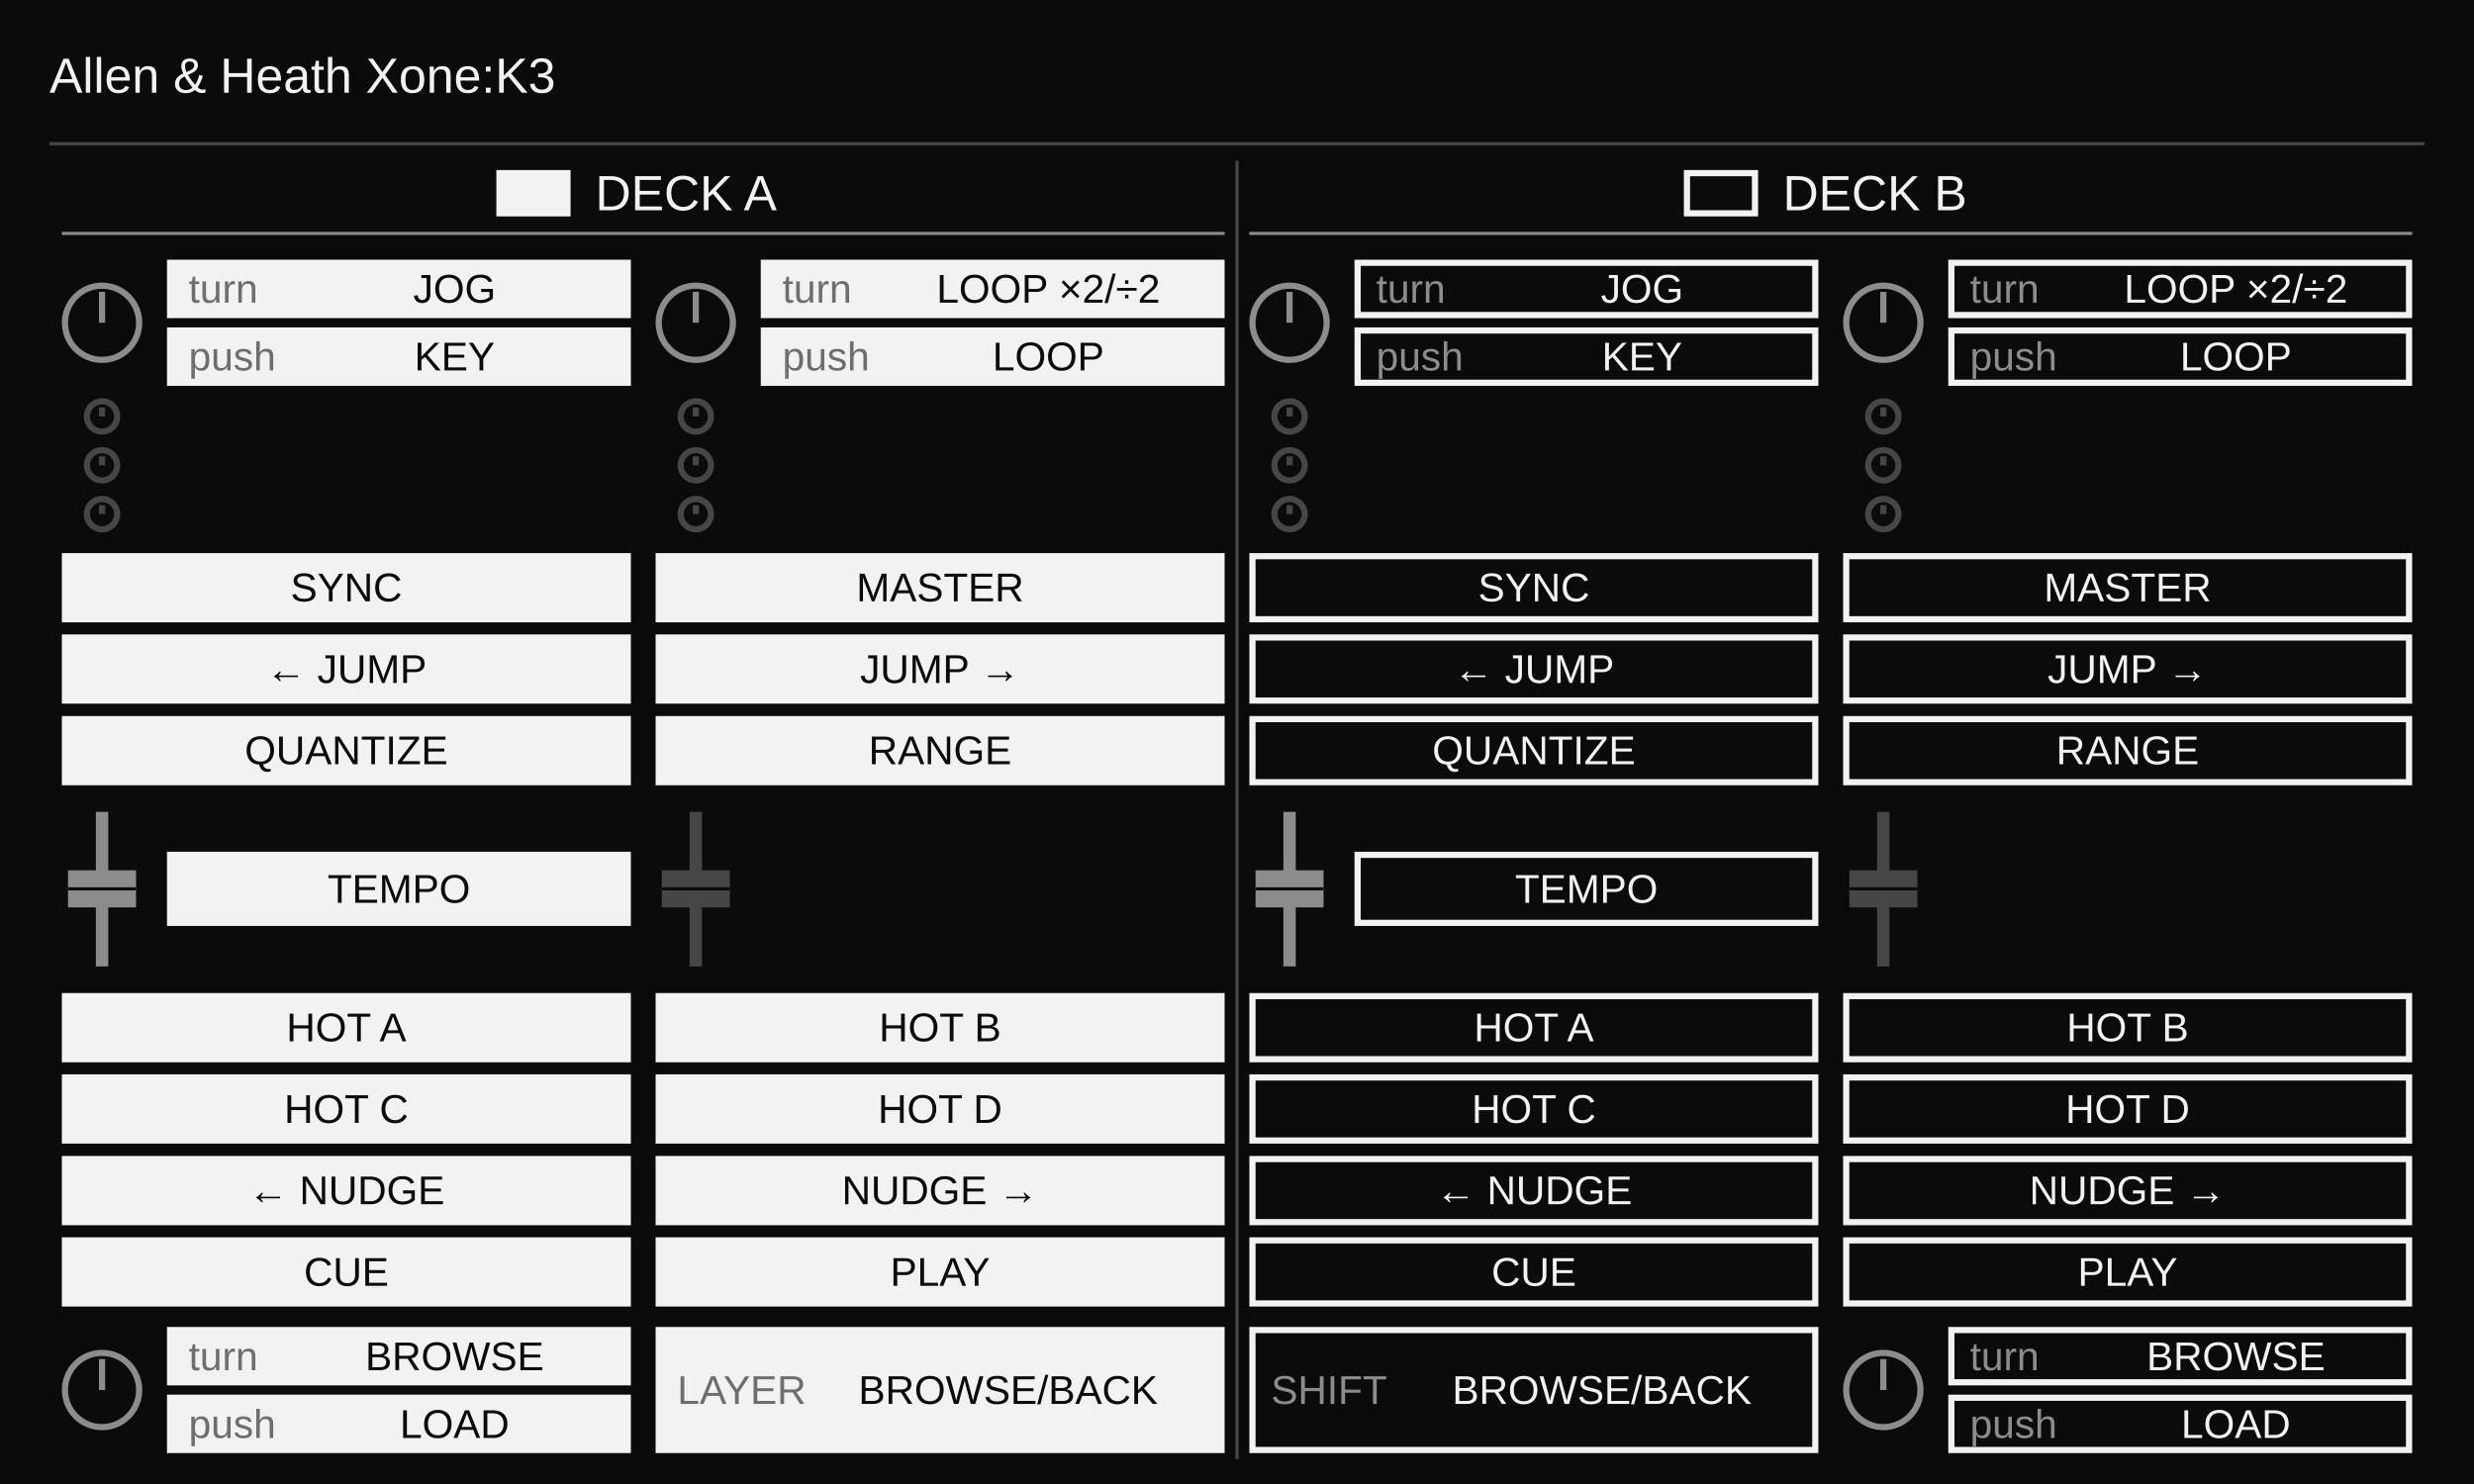
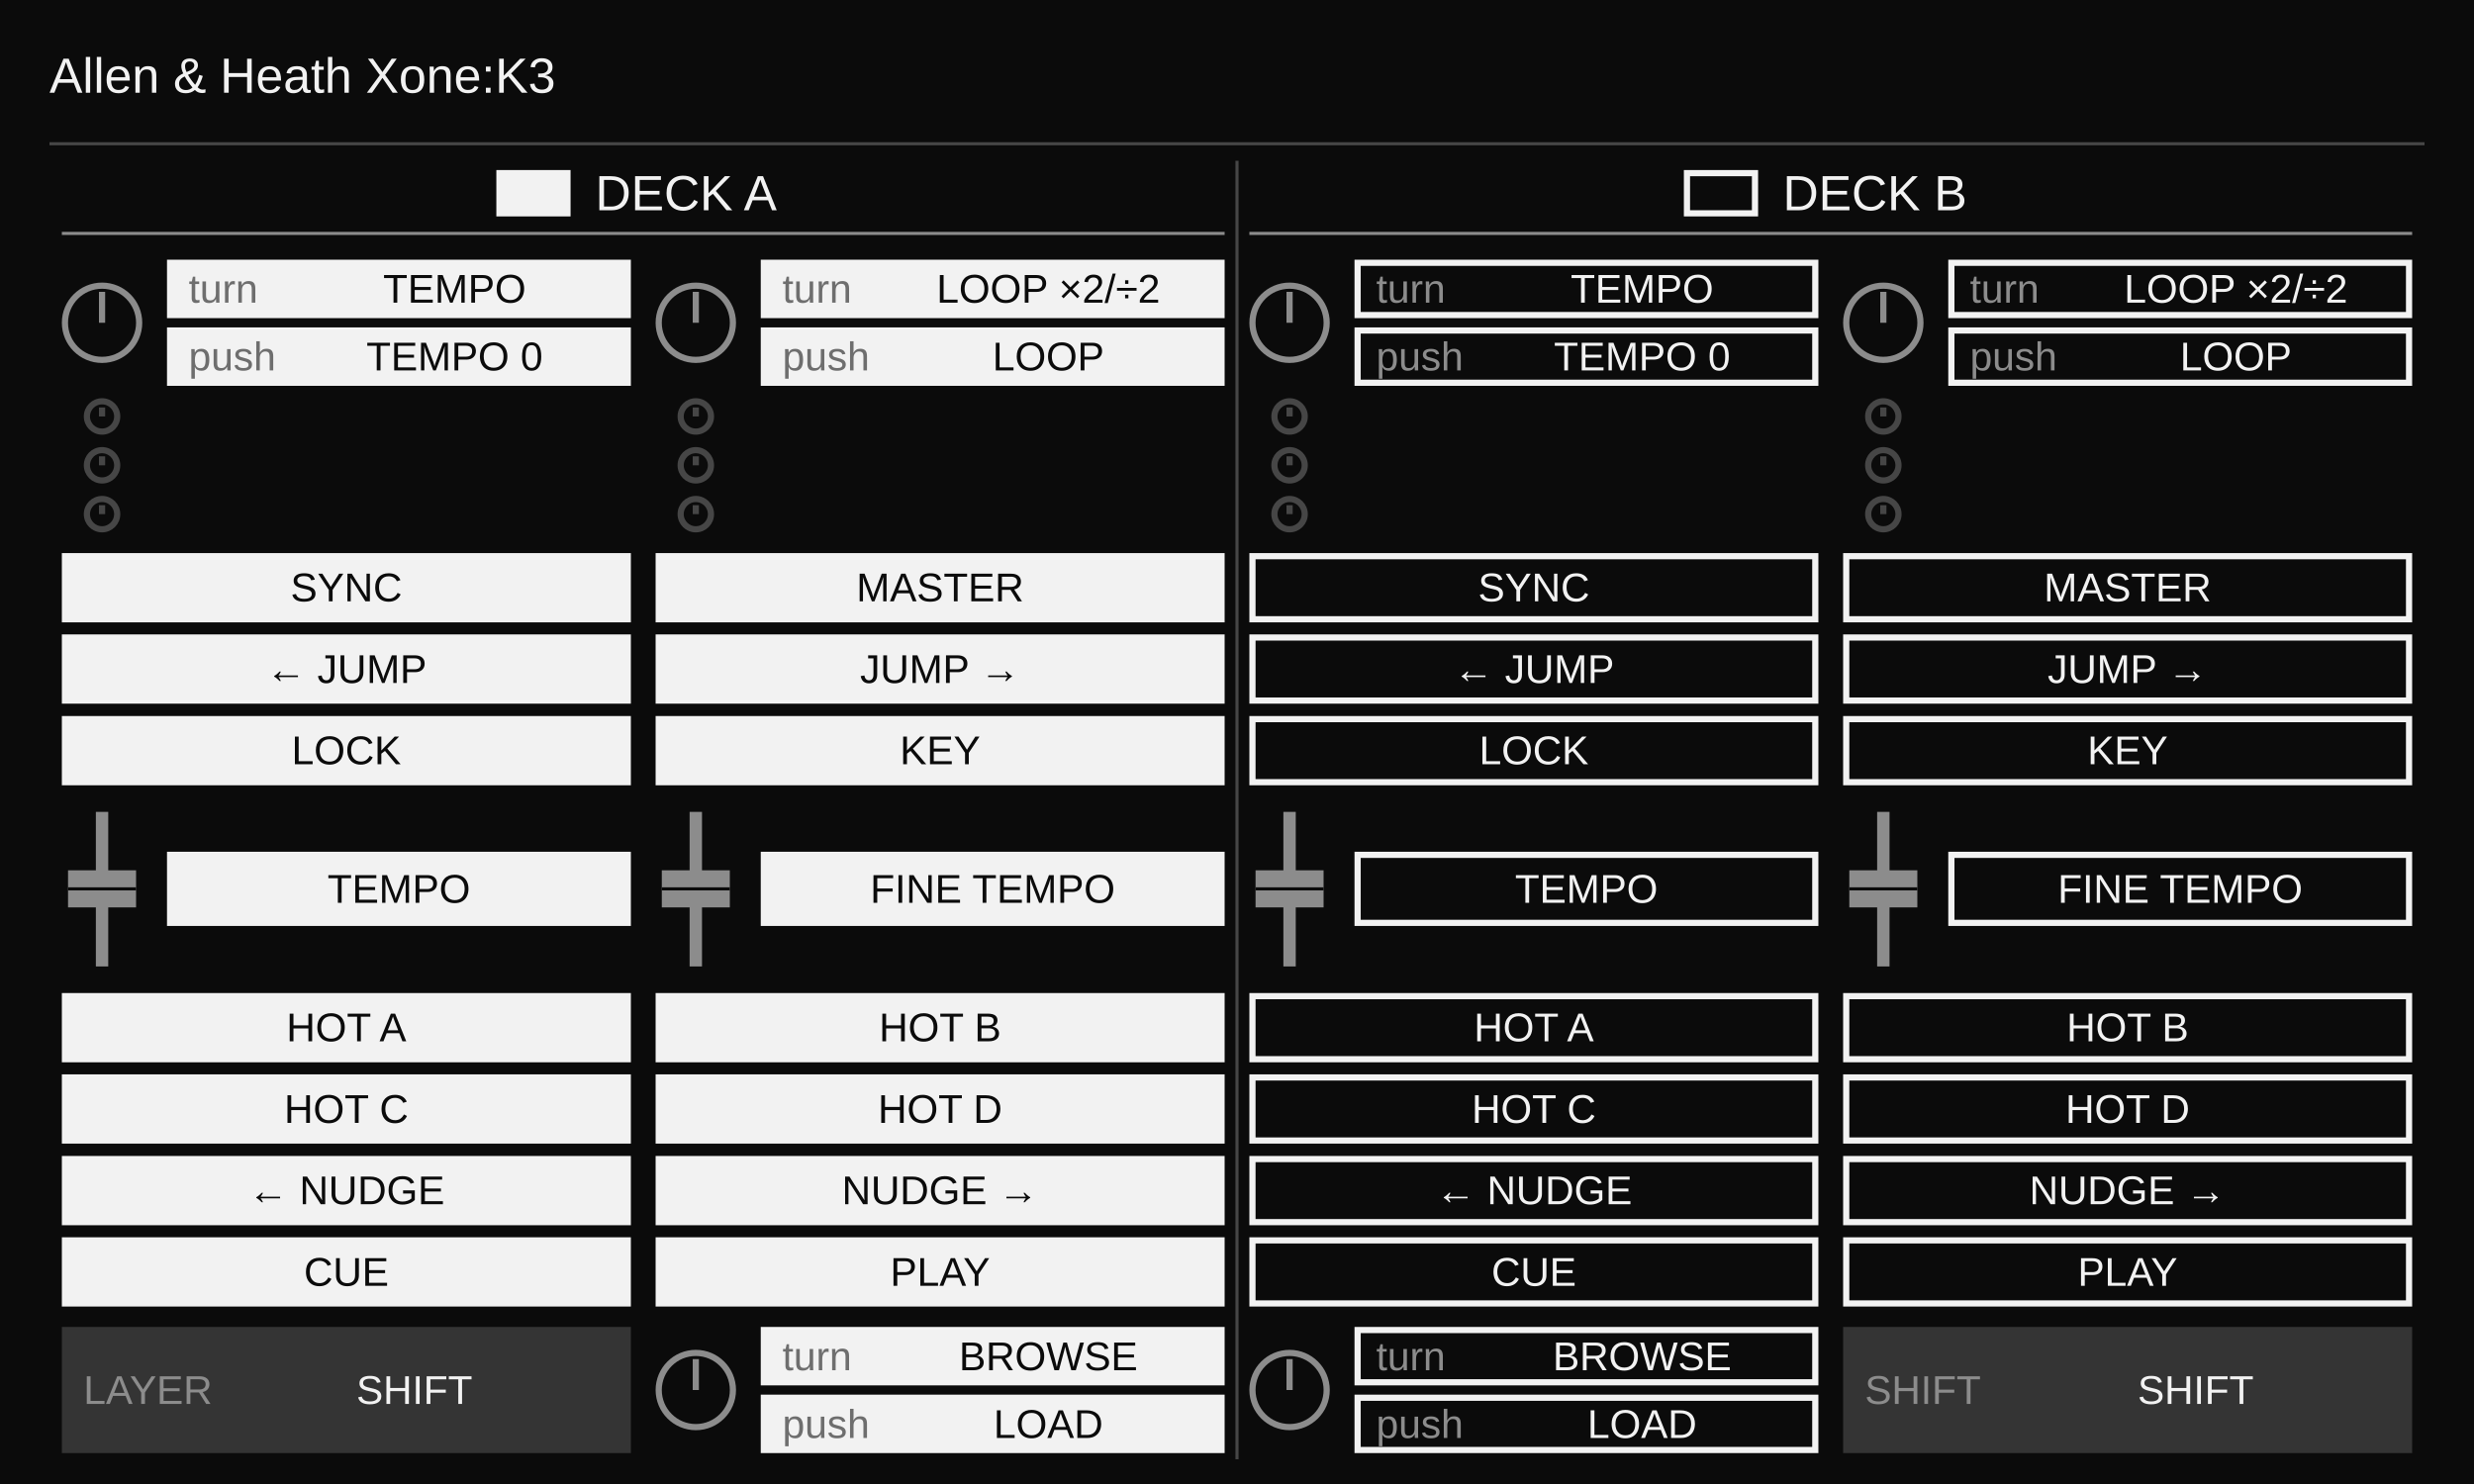
<svg xmlns="http://www.w3.org/2000/svg" width="800" height="480" viewBox="0 0 800 480" font-family="Geist, 'Helvetica Neue', Arial, sans-serif">
  <rect width="800" height="480" fill="#0b0b0b" />
  <text x="16" y="30" font-size="16" font-weight="500" text-anchor="start" fill="#f2f2f2">Allen &amp; Heath Xone:K3</text>
  <rect x="16" y="46" width="768" height="1" fill="#464646" />
  <rect x="160.5" y="55" width="24" height="15" fill="#f2f2f2" />
  <text x="192.5" y="68" font-size="16" font-weight="500" text-anchor="start" fill="#f2f2f2">DECK A</text>
  <rect x="20" y="75" width="376" height="1" fill="#8c8c8c" />
  <rect x="399.5" y="52" width="1" height="420" fill="#464646" />
  <rect x="545.5" y="56" width="22" height="13" fill="none" stroke="#f2f2f2" stroke-width="2" />
  <text x="576.5" y="68" font-size="16" font-weight="500" text-anchor="start" fill="#f2f2f2">DECK B</text>
  <rect x="404" y="75" width="376" height="1" fill="#8c8c8c" />
  <circle cx="33" cy="104.4" r="12" fill="none" stroke="#8c8c8c" stroke-width="2" />
  <rect x="32" y="94.4" width="2" height="10" fill="#8c8c8c" />
  <rect x="54" y="84" width="150" height="18.9" fill="#f2f2f2" />
  <text x="61" y="97.9" font-size="13" font-weight="400" text-anchor="start" fill="#6e6e6e">turn</text>
-   <text x="147" y="97.9" font-size="13" font-weight="400" text-anchor="middle" fill="#0b0b0b">JOG</text>
+   <text x="147" y="97.9" font-size="13" font-weight="400" text-anchor="middle" fill="#0b0b0b">TEMPO</text>
  <rect x="54" y="105.9" width="150" height="18.9" fill="#f2f2f2" />
  <text x="61" y="119.8" font-size="13" font-weight="400" text-anchor="start" fill="#6e6e6e">push</text>
-   <text x="147" y="119.8" font-size="13" font-weight="400" text-anchor="middle" fill="#0b0b0b">KEY</text>
+   <text x="147" y="119.8" font-size="13" font-weight="400" text-anchor="middle" fill="#0b0b0b">TEMPO 0</text>
  <circle cx="225" cy="104.4" r="12" fill="none" stroke="#8c8c8c" stroke-width="2" />
  <rect x="224" y="94.4" width="2" height="10" fill="#8c8c8c" />
  <rect x="246" y="84" width="150" height="18.9" fill="#f2f2f2" />
  <text x="253" y="97.9" font-size="13" font-weight="400" text-anchor="start" fill="#6e6e6e">turn</text>
  <text x="339" y="97.9" font-size="13" font-weight="400" text-anchor="middle" fill="#0b0b0b">LOOP ×2/÷2</text>
  <rect x="246" y="105.9" width="150" height="18.9" fill="#f2f2f2" />
  <text x="253" y="119.8" font-size="13" font-weight="400" text-anchor="start" fill="#6e6e6e">push</text>
  <text x="339" y="119.8" font-size="13" font-weight="400" text-anchor="middle" fill="#0b0b0b">LOOP</text>
  <circle cx="417" cy="104.4" r="12" fill="none" stroke="#8c8c8c" stroke-width="2" />
  <rect x="416" y="94.4" width="2" height="10" fill="#8c8c8c" />
  <rect x="439" y="85" width="148" height="16.9" fill="none" stroke="#f2f2f2" stroke-width="2" />
  <text x="445" y="97.9" font-size="13" font-weight="400" text-anchor="start" fill="#8c8c8c">turn</text>
-   <text x="531" y="97.9" font-size="13" font-weight="400" text-anchor="middle" fill="#f2f2f2">JOG</text>
+   <text x="531" y="97.9" font-size="13" font-weight="400" text-anchor="middle" fill="#f2f2f2">TEMPO</text>
  <rect x="439" y="106.9" width="148" height="16.9" fill="none" stroke="#f2f2f2" stroke-width="2" />
  <text x="445" y="119.8" font-size="13" font-weight="400" text-anchor="start" fill="#8c8c8c">push</text>
-   <text x="531" y="119.8" font-size="13" font-weight="400" text-anchor="middle" fill="#f2f2f2">KEY</text>
+   <text x="531" y="119.8" font-size="13" font-weight="400" text-anchor="middle" fill="#f2f2f2">TEMPO 0</text>
  <circle cx="609" cy="104.4" r="12" fill="none" stroke="#8c8c8c" stroke-width="2" />
  <rect x="608" y="94.4" width="2" height="10" fill="#8c8c8c" />
  <rect x="631" y="85" width="148" height="16.9" fill="none" stroke="#f2f2f2" stroke-width="2" />
  <text x="637" y="97.9" font-size="13" font-weight="400" text-anchor="start" fill="#8c8c8c">turn</text>
  <text x="723" y="97.9" font-size="13" font-weight="400" text-anchor="middle" fill="#f2f2f2">LOOP ×2/÷2</text>
  <rect x="631" y="106.9" width="148" height="16.9" fill="none" stroke="#f2f2f2" stroke-width="2" />
  <text x="637" y="119.8" font-size="13" font-weight="400" text-anchor="start" fill="#8c8c8c">push</text>
  <text x="723" y="119.8" font-size="13" font-weight="400" text-anchor="middle" fill="#f2f2f2">LOOP</text>
  <circle cx="33" cy="134.7" r="4.9" fill="none" stroke="#464646" stroke-width="2" />
  <rect x="32" y="131.8" width="2" height="2.9" fill="#464646" />
  <circle cx="225" cy="134.7" r="4.9" fill="none" stroke="#464646" stroke-width="2" />
  <rect x="224" y="131.8" width="2" height="2.9" fill="#464646" />
  <circle cx="417" cy="134.7" r="4.9" fill="none" stroke="#464646" stroke-width="2" />
  <rect x="416" y="131.8" width="2" height="2.9" fill="#464646" />
  <circle cx="609" cy="134.7" r="4.9" fill="none" stroke="#464646" stroke-width="2" />
  <rect x="608" y="131.8" width="2" height="2.9" fill="#464646" />
  <circle cx="33" cy="150.5" r="4.9" fill="none" stroke="#464646" stroke-width="2" />
  <rect x="32" y="147.6" width="2" height="2.9" fill="#464646" />
  <circle cx="225" cy="150.5" r="4.9" fill="none" stroke="#464646" stroke-width="2" />
  <rect x="224" y="147.6" width="2" height="2.9" fill="#464646" />
  <circle cx="417" cy="150.5" r="4.9" fill="none" stroke="#464646" stroke-width="2" />
  <rect x="416" y="147.6" width="2" height="2.9" fill="#464646" />
  <circle cx="609" cy="150.5" r="4.9" fill="none" stroke="#464646" stroke-width="2" />
  <rect x="608" y="147.6" width="2" height="2.9" fill="#464646" />
  <circle cx="33" cy="166.3" r="4.9" fill="none" stroke="#464646" stroke-width="2" />
  <rect x="32" y="163.4" width="2" height="2.9" fill="#464646" />
  <circle cx="225" cy="166.3" r="4.9" fill="none" stroke="#464646" stroke-width="2" />
  <rect x="224" y="163.4" width="2" height="2.9" fill="#464646" />
  <circle cx="417" cy="166.3" r="4.9" fill="none" stroke="#464646" stroke-width="2" />
  <rect x="416" y="163.4" width="2" height="2.9" fill="#464646" />
  <circle cx="609" cy="166.3" r="4.9" fill="none" stroke="#464646" stroke-width="2" />
  <rect x="608" y="163.4" width="2" height="2.9" fill="#464646" />
  <rect x="20" y="178.9" width="184" height="22.4" fill="#f2f2f2" />
  <text x="112" y="194.5" font-size="13" font-weight="400" text-anchor="middle" fill="#0b0b0b">SYNC</text>
  <rect x="212" y="178.9" width="184" height="22.4" fill="#f2f2f2" />
  <text x="304" y="194.5" font-size="13" font-weight="400" text-anchor="middle" fill="#0b0b0b">MASTER</text>
  <rect x="405" y="179.9" width="182" height="20.4" fill="none" stroke="#f2f2f2" stroke-width="2" />
  <text x="496" y="194.5" font-size="13" font-weight="400" text-anchor="middle" fill="#f2f2f2">SYNC</text>
  <rect x="597" y="179.9" width="182" height="20.4" fill="none" stroke="#f2f2f2" stroke-width="2" />
  <text x="688" y="194.5" font-size="13" font-weight="400" text-anchor="middle" fill="#f2f2f2">MASTER</text>
  <rect x="20" y="205.2" width="184" height="22.4" fill="#f2f2f2" />
  <text x="112" y="220.9" font-size="13" font-weight="400" text-anchor="middle" fill="#0b0b0b">← JUMP</text>
  <rect x="212" y="205.2" width="184" height="22.4" fill="#f2f2f2" />
  <text x="304" y="220.9" font-size="13" font-weight="400" text-anchor="middle" fill="#0b0b0b">JUMP →</text>
  <rect x="405" y="206.2" width="182" height="20.4" fill="none" stroke="#f2f2f2" stroke-width="2" />
  <text x="496" y="220.9" font-size="13" font-weight="400" text-anchor="middle" fill="#f2f2f2">← JUMP</text>
  <rect x="597" y="206.2" width="182" height="20.4" fill="none" stroke="#f2f2f2" stroke-width="2" />
  <text x="688" y="220.9" font-size="13" font-weight="400" text-anchor="middle" fill="#f2f2f2">JUMP →</text>
  <rect x="20" y="231.6" width="184" height="22.4" fill="#f2f2f2" />
-   <text x="112" y="247.2" font-size="13" font-weight="400" text-anchor="middle" fill="#0b0b0b">QUANTIZE</text>
+   <text x="112" y="247.2" font-size="13" font-weight="400" text-anchor="middle" fill="#0b0b0b">LOCK</text>
  <rect x="212" y="231.6" width="184" height="22.4" fill="#f2f2f2" />
-   <text x="304" y="247.2" font-size="13" font-weight="400" text-anchor="middle" fill="#0b0b0b">RANGE</text>
+   <text x="304" y="247.2" font-size="13" font-weight="400" text-anchor="middle" fill="#0b0b0b">KEY</text>
  <rect x="405" y="232.6" width="182" height="20.4" fill="none" stroke="#f2f2f2" stroke-width="2" />
-   <text x="496" y="247.2" font-size="13" font-weight="400" text-anchor="middle" fill="#f2f2f2">QUANTIZE</text>
+   <text x="496" y="247.2" font-size="13" font-weight="400" text-anchor="middle" fill="#f2f2f2">LOCK</text>
  <rect x="597" y="232.6" width="182" height="20.4" fill="none" stroke="#f2f2f2" stroke-width="2" />
-   <text x="688" y="247.2" font-size="13" font-weight="400" text-anchor="middle" fill="#f2f2f2">RANGE</text>
+   <text x="688" y="247.2" font-size="13" font-weight="400" text-anchor="middle" fill="#f2f2f2">KEY</text>
  <rect x="31" y="262.6" width="4" height="50" fill="#8c8c8c" />
  <rect x="22" y="281.5" width="22" height="12" fill="#8c8c8c" />
  <rect x="22" y="287" width="22" height="1" fill="#0b0b0b" />
  <rect x="54" y="275.5" width="150" height="24" fill="#f2f2f2" />
  <text x="129" y="292" font-size="13" font-weight="400" text-anchor="middle" fill="#0b0b0b">TEMPO</text>
-   <rect x="223" y="262.6" width="4" height="50" fill="#464646" />
-   <rect x="214" y="281.5" width="22" height="12" fill="#464646" />
+   <rect x="223" y="262.6" width="4" height="50" fill="#8c8c8c" />
+   <rect x="214" y="281.5" width="22" height="12" fill="#8c8c8c" />
  <rect x="214" y="287" width="22" height="1" fill="#0b0b0b" />
+   <rect x="246" y="275.5" width="150" height="24" fill="#f2f2f2" />
+   <text x="321" y="292" font-size="13" font-weight="400" text-anchor="middle" fill="#0b0b0b">FINE TEMPO</text>
  <rect x="415" y="262.6" width="4" height="50" fill="#8c8c8c" />
  <rect x="406" y="281.5" width="22" height="12" fill="#8c8c8c" />
  <rect x="406" y="287" width="22" height="1" fill="#0b0b0b" />
  <rect x="439" y="276.5" width="148" height="22" fill="none" stroke="#f2f2f2" stroke-width="2" />
  <text x="513" y="292" font-size="13" font-weight="400" text-anchor="middle" fill="#f2f2f2">TEMPO</text>
-   <rect x="607" y="262.6" width="4" height="50" fill="#464646" />
-   <rect x="598" y="281.5" width="22" height="12" fill="#464646" />
+   <rect x="607" y="262.6" width="4" height="50" fill="#8c8c8c" />
+   <rect x="598" y="281.5" width="22" height="12" fill="#8c8c8c" />
  <rect x="598" y="287" width="22" height="1" fill="#0b0b0b" />
+   <rect x="631" y="276.5" width="148" height="22" fill="none" stroke="#f2f2f2" stroke-width="2" />
+   <text x="705" y="292" font-size="13" font-weight="400" text-anchor="middle" fill="#f2f2f2">FINE TEMPO</text>
  <rect x="20" y="321.2" width="184" height="22.4" fill="#f2f2f2" />
  <text x="112" y="336.8" font-size="13" font-weight="400" text-anchor="middle" fill="#0b0b0b">HOT A</text>
  <rect x="212" y="321.2" width="184" height="22.4" fill="#f2f2f2" />
  <text x="304" y="336.8" font-size="13" font-weight="400" text-anchor="middle" fill="#0b0b0b">HOT B</text>
  <rect x="405" y="322.2" width="182" height="20.4" fill="none" stroke="#f2f2f2" stroke-width="2" />
  <text x="496" y="336.8" font-size="13" font-weight="400" text-anchor="middle" fill="#f2f2f2">HOT A</text>
  <rect x="597" y="322.2" width="182" height="20.4" fill="none" stroke="#f2f2f2" stroke-width="2" />
  <text x="688" y="336.8" font-size="13" font-weight="400" text-anchor="middle" fill="#f2f2f2">HOT B</text>
  <rect x="20" y="347.5" width="184" height="22.4" fill="#f2f2f2" />
  <text x="112" y="363.2" font-size="13" font-weight="400" text-anchor="middle" fill="#0b0b0b">HOT C</text>
  <rect x="212" y="347.5" width="184" height="22.4" fill="#f2f2f2" />
  <text x="304" y="363.2" font-size="13" font-weight="400" text-anchor="middle" fill="#0b0b0b">HOT D</text>
  <rect x="405" y="348.5" width="182" height="20.4" fill="none" stroke="#f2f2f2" stroke-width="2" />
  <text x="496" y="363.2" font-size="13" font-weight="400" text-anchor="middle" fill="#f2f2f2">HOT C</text>
  <rect x="597" y="348.5" width="182" height="20.4" fill="none" stroke="#f2f2f2" stroke-width="2" />
  <text x="688" y="363.2" font-size="13" font-weight="400" text-anchor="middle" fill="#f2f2f2">HOT D</text>
  <rect x="20" y="373.9" width="184" height="22.4" fill="#f2f2f2" />
  <text x="112" y="389.5" font-size="13" font-weight="400" text-anchor="middle" fill="#0b0b0b">← NUDGE</text>
  <rect x="212" y="373.9" width="184" height="22.4" fill="#f2f2f2" />
  <text x="304" y="389.5" font-size="13" font-weight="400" text-anchor="middle" fill="#0b0b0b">NUDGE →</text>
  <rect x="405" y="374.9" width="182" height="20.4" fill="none" stroke="#f2f2f2" stroke-width="2" />
  <text x="496" y="389.5" font-size="13" font-weight="400" text-anchor="middle" fill="#f2f2f2">← NUDGE</text>
  <rect x="597" y="374.9" width="182" height="20.4" fill="none" stroke="#f2f2f2" stroke-width="2" />
  <text x="688" y="389.5" font-size="13" font-weight="400" text-anchor="middle" fill="#f2f2f2">NUDGE →</text>
  <rect x="20" y="400.2" width="184" height="22.4" fill="#f2f2f2" />
  <text x="112" y="415.9" font-size="13" font-weight="400" text-anchor="middle" fill="#0b0b0b">CUE</text>
  <rect x="212" y="400.2" width="184" height="22.4" fill="#f2f2f2" />
  <text x="304" y="415.9" font-size="13" font-weight="400" text-anchor="middle" fill="#0b0b0b">PLAY</text>
  <rect x="405" y="401.2" width="182" height="20.4" fill="none" stroke="#f2f2f2" stroke-width="2" />
  <text x="496" y="415.9" font-size="13" font-weight="400" text-anchor="middle" fill="#f2f2f2">CUE</text>
  <rect x="597" y="401.2" width="182" height="20.4" fill="none" stroke="#f2f2f2" stroke-width="2" />
  <text x="688" y="415.9" font-size="13" font-weight="400" text-anchor="middle" fill="#f2f2f2">PLAY</text>
-   <circle cx="33" cy="449.6" r="12" fill="none" stroke="#8c8c8c" stroke-width="2" />
-   <rect x="32" y="439.6" width="2" height="10" fill="#8c8c8c" />
-   <rect x="54" y="429.2" width="150" height="18.9" fill="#f2f2f2" />
-   <text x="61" y="443.2" font-size="13" font-weight="400" text-anchor="start" fill="#6e6e6e">turn</text>
-   <text x="147" y="443.2" font-size="13" font-weight="400" text-anchor="middle" fill="#0b0b0b">BROWSE</text>
-   <rect x="54" y="451.1" width="150" height="18.9" fill="#f2f2f2" />
-   <text x="61" y="465.1" font-size="13" font-weight="400" text-anchor="start" fill="#6e6e6e">push</text>
-   <text x="147" y="465.1" font-size="13" font-weight="400" text-anchor="middle" fill="#0b0b0b">LOAD</text>
-   <rect x="212" y="429.2" width="184" height="40.8" fill="#f2f2f2" />
-   <text x="219" y="454.1" font-size="13" font-weight="400" text-anchor="start" fill="#6e6e6e">LAYER</text>
-   <text x="326" y="454.1" font-size="13" font-weight="400" text-anchor="middle" fill="#0b0b0b">BROWSE/BACK</text>
-   <rect x="405" y="430.2" width="182" height="38.8" fill="none" stroke="#f2f2f2" stroke-width="2" />
-   <text x="411" y="454.1" font-size="13" font-weight="400" text-anchor="start" fill="#8c8c8c">SHIFT</text>
-   <text x="518" y="454.1" font-size="13" font-weight="400" text-anchor="middle" fill="#f2f2f2">BROWSE/BACK</text>
-   <circle cx="609" cy="449.6" r="12" fill="none" stroke="#8c8c8c" stroke-width="2" />
-   <rect x="608" y="439.6" width="2" height="10" fill="#8c8c8c" />
-   <rect x="631" y="430.2" width="148" height="16.9" fill="none" stroke="#f2f2f2" stroke-width="2" />
-   <text x="637" y="443.2" font-size="13" font-weight="400" text-anchor="start" fill="#8c8c8c">turn</text>
-   <text x="723" y="443.2" font-size="13" font-weight="400" text-anchor="middle" fill="#f2f2f2">BROWSE</text>
-   <rect x="631" y="452.1" width="148" height="16.9" fill="none" stroke="#f2f2f2" stroke-width="2" />
-   <text x="637" y="465.1" font-size="13" font-weight="400" text-anchor="start" fill="#8c8c8c">push</text>
-   <text x="723" y="465.1" font-size="13" font-weight="400" text-anchor="middle" fill="#f2f2f2">LOAD</text>
+   <rect x="20" y="429.2" width="184" height="40.8" fill="#343434" />
+   <text x="27" y="454.1" font-size="13" font-weight="400" text-anchor="start" fill="#8c8c8c">LAYER</text>
+   <text x="134" y="454.1" font-size="13" font-weight="400" text-anchor="middle" fill="#f2f2f2">SHIFT</text>
+   <circle cx="225" cy="449.6" r="12" fill="none" stroke="#8c8c8c" stroke-width="2" />
+   <rect x="224" y="439.6" width="2" height="10" fill="#8c8c8c" />
+   <rect x="246" y="429.2" width="150" height="18.9" fill="#f2f2f2" />
+   <text x="253" y="443.2" font-size="13" font-weight="400" text-anchor="start" fill="#6e6e6e">turn</text>
+   <text x="339" y="443.2" font-size="13" font-weight="400" text-anchor="middle" fill="#0b0b0b">BROWSE</text>
+   <rect x="246" y="451.1" width="150" height="18.9" fill="#f2f2f2" />
+   <text x="253" y="465.1" font-size="13" font-weight="400" text-anchor="start" fill="#6e6e6e">push</text>
+   <text x="339" y="465.1" font-size="13" font-weight="400" text-anchor="middle" fill="#0b0b0b">LOAD</text>
+   <rect x="596" y="429.2" width="184" height="40.8" fill="#343434" />
+   <text x="603" y="454.1" font-size="13" font-weight="400" text-anchor="start" fill="#8c8c8c">SHIFT</text>
+   <text x="710" y="454.1" font-size="13" font-weight="400" text-anchor="middle" fill="#f2f2f2">SHIFT</text>
+   <circle cx="417" cy="449.6" r="12" fill="none" stroke="#8c8c8c" stroke-width="2" />
+   <rect x="416" y="439.6" width="2" height="10" fill="#8c8c8c" />
+   <rect x="439" y="430.2" width="148" height="16.9" fill="none" stroke="#f2f2f2" stroke-width="2" />
+   <text x="445" y="443.2" font-size="13" font-weight="400" text-anchor="start" fill="#8c8c8c">turn</text>
+   <text x="531" y="443.2" font-size="13" font-weight="400" text-anchor="middle" fill="#f2f2f2">BROWSE</text>
+   <rect x="439" y="452.1" width="148" height="16.9" fill="none" stroke="#f2f2f2" stroke-width="2" />
+   <text x="445" y="465.1" font-size="13" font-weight="400" text-anchor="start" fill="#8c8c8c">push</text>
+   <text x="531" y="465.1" font-size="13" font-weight="400" text-anchor="middle" fill="#f2f2f2">LOAD</text>
</svg>
